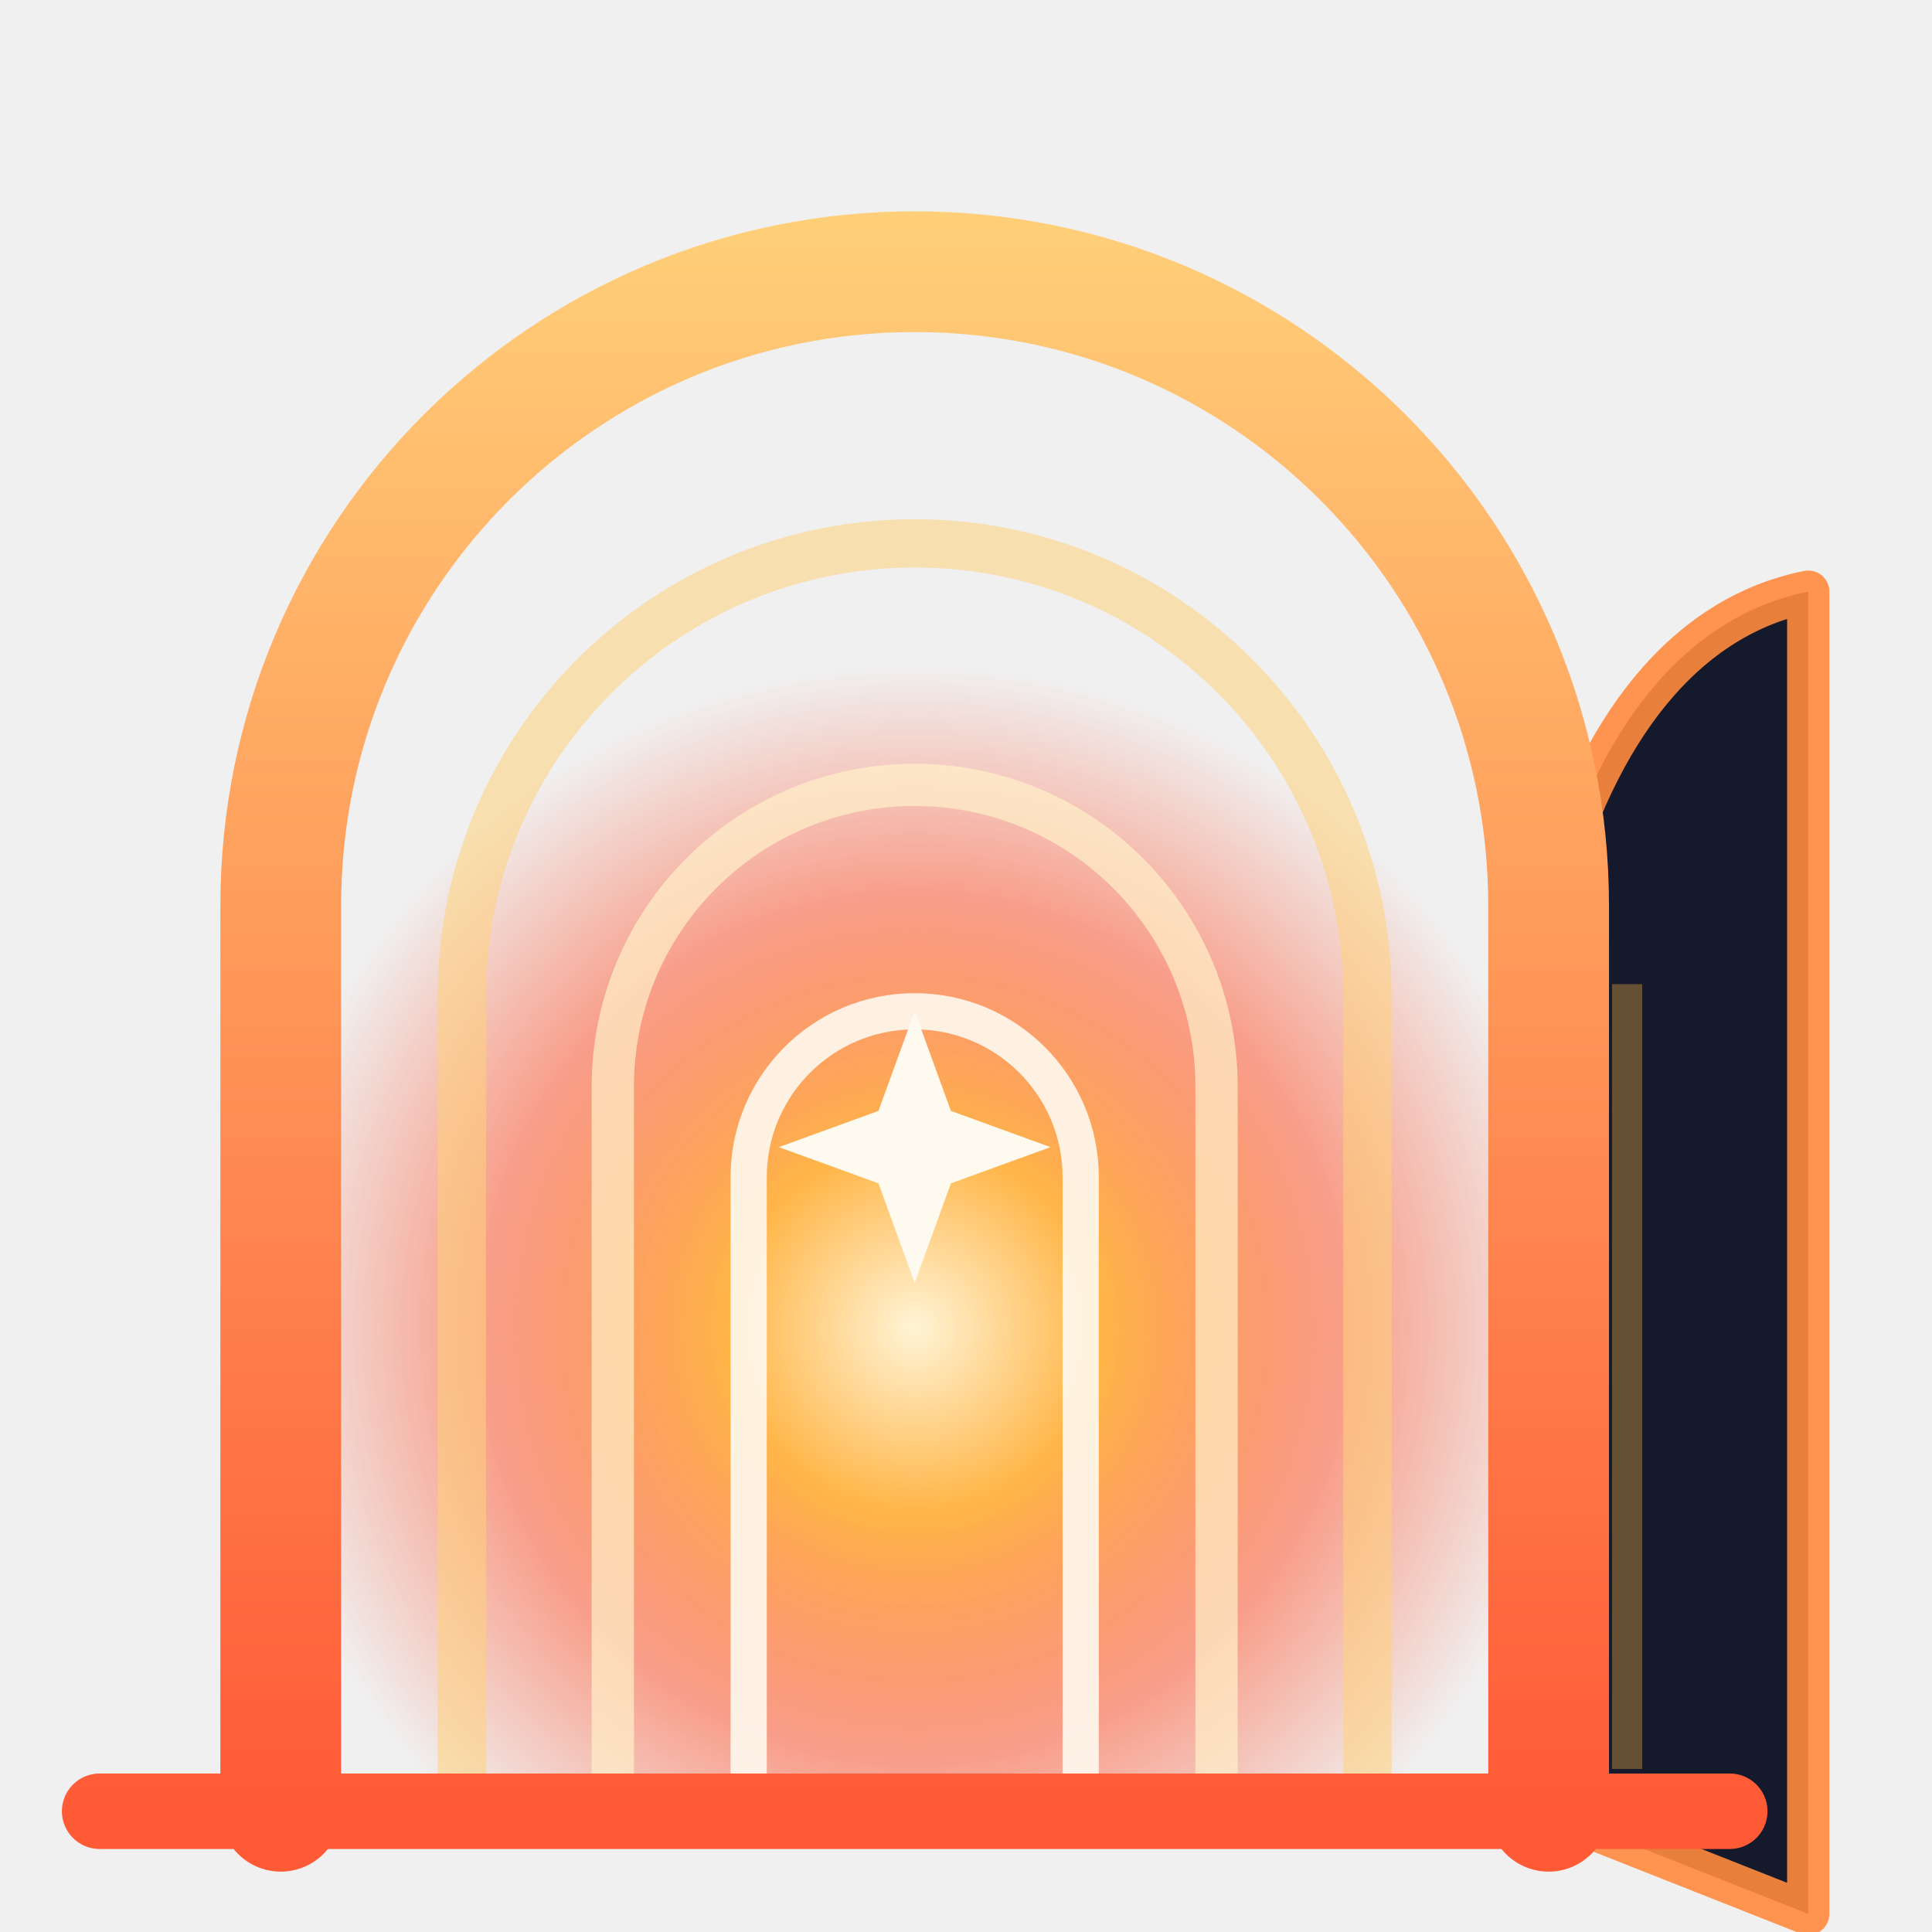
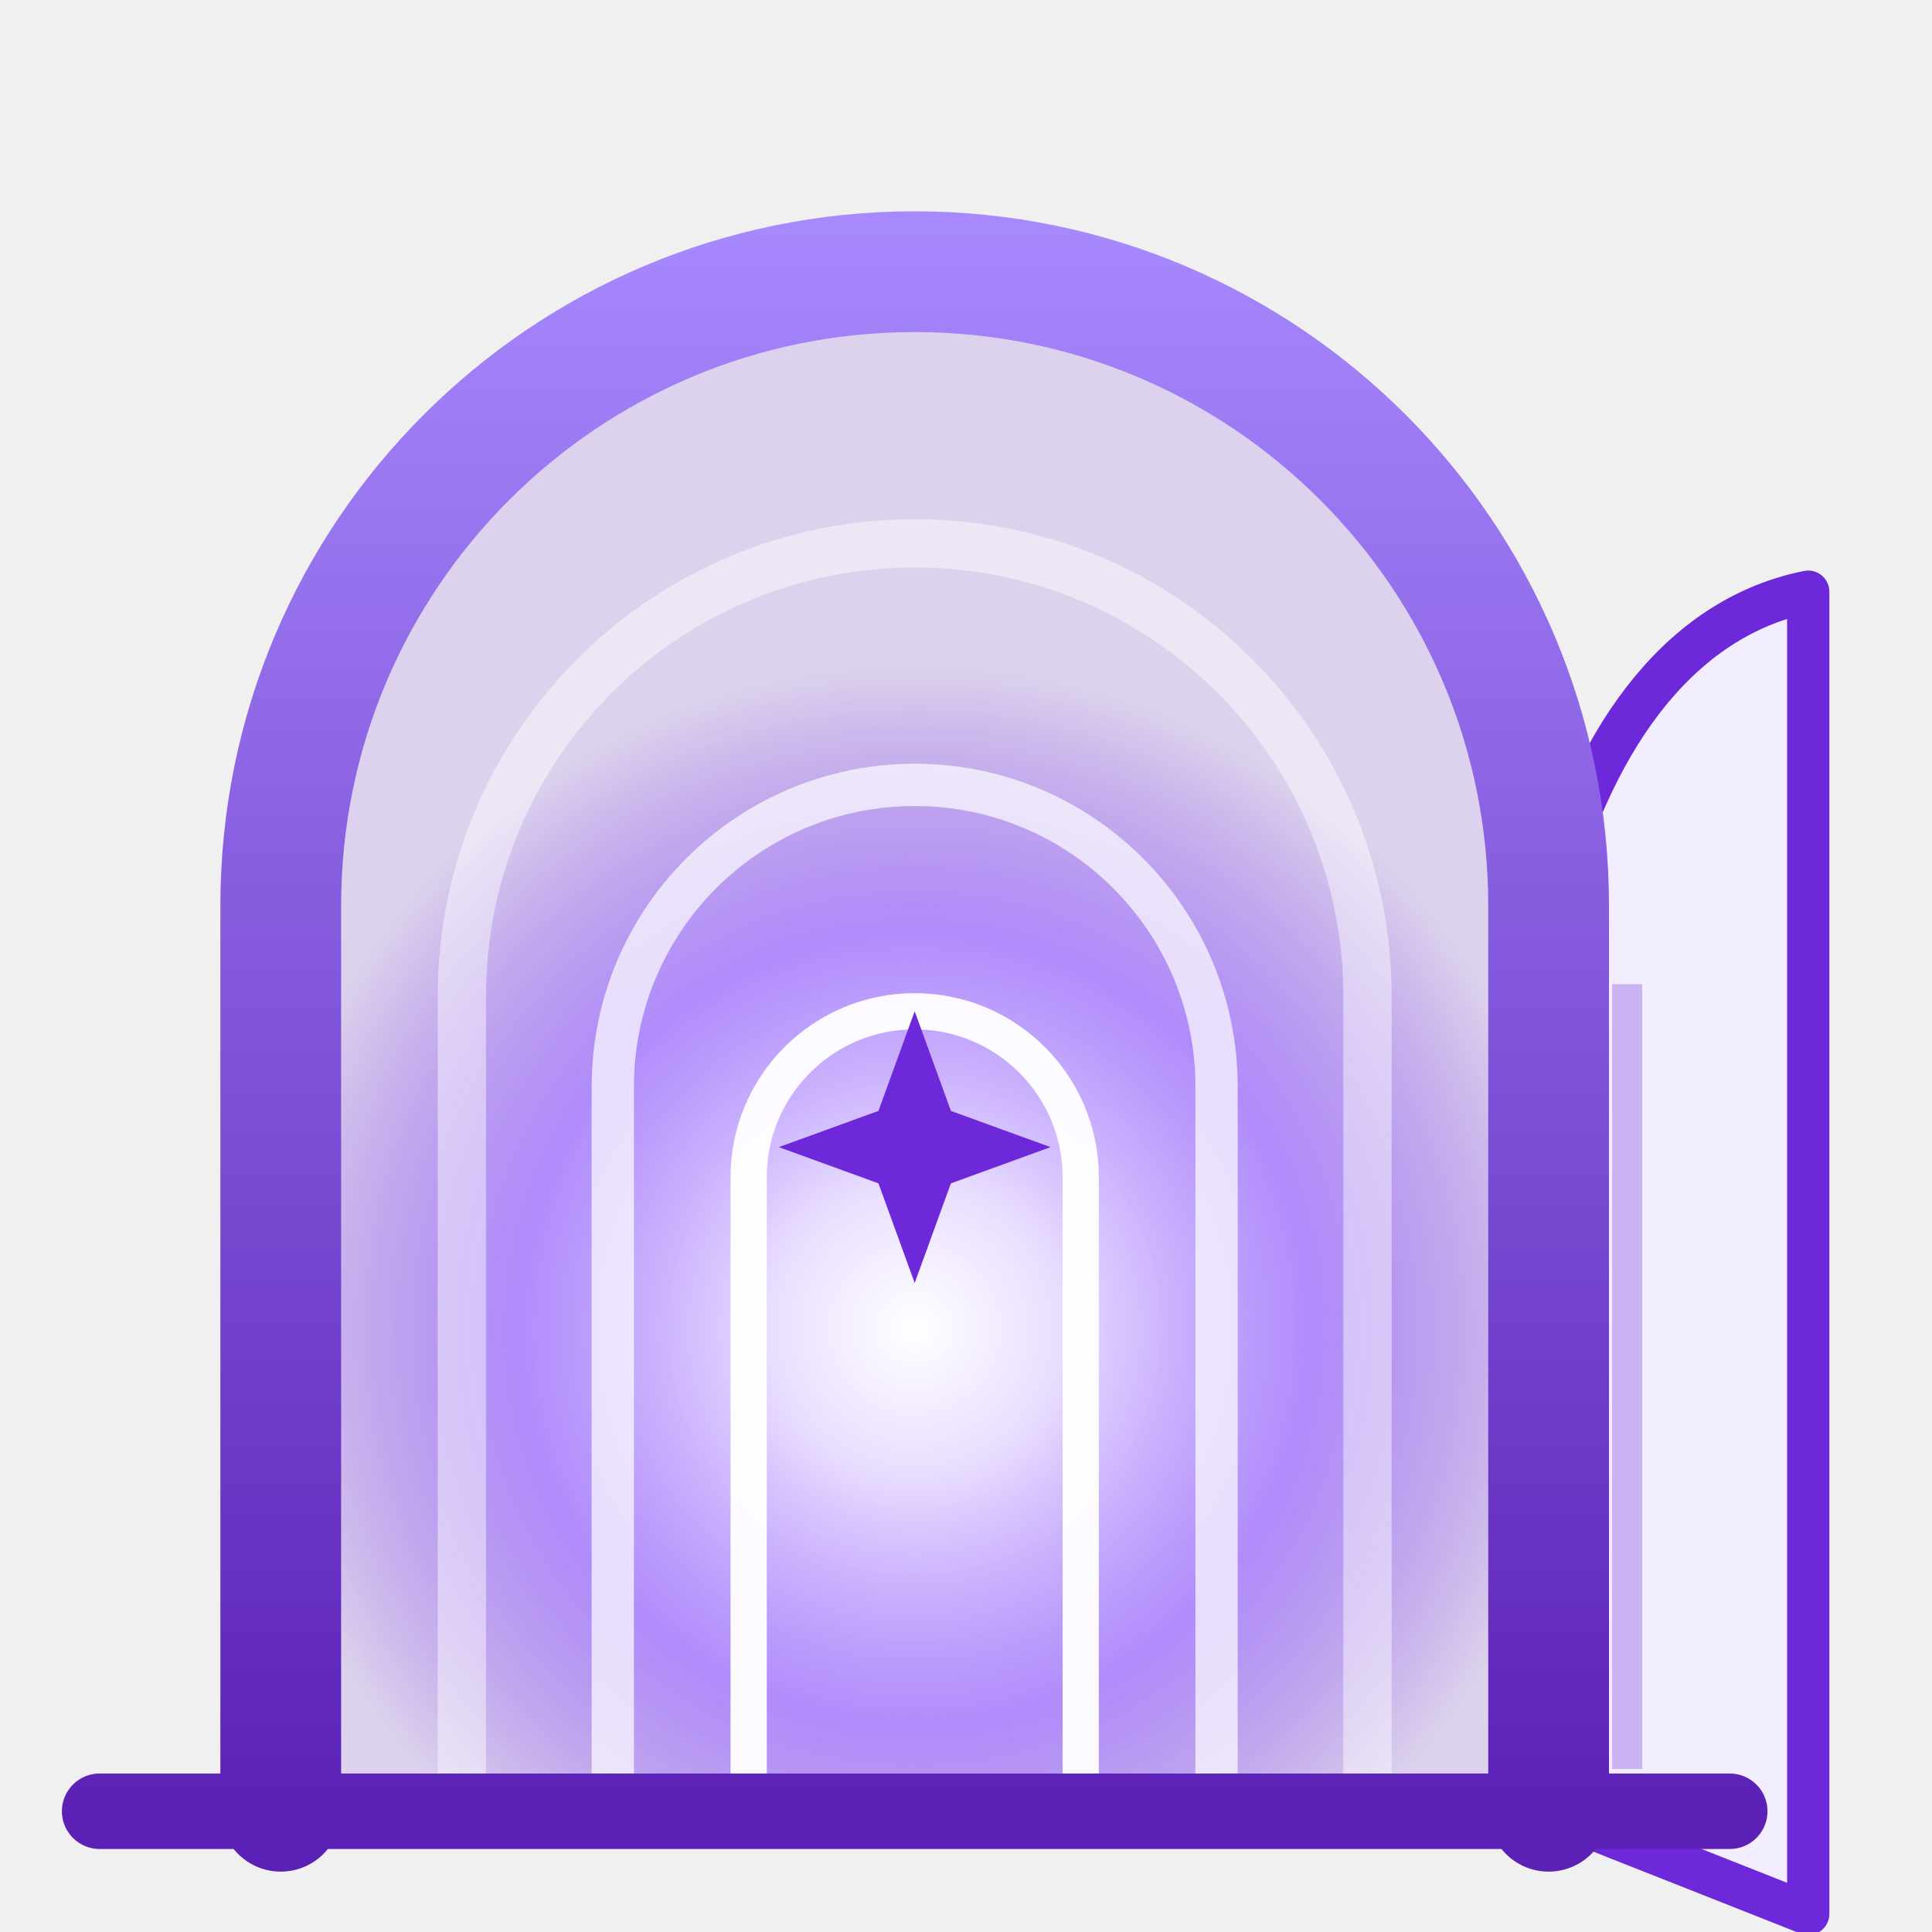
<svg xmlns="http://www.w3.org/2000/svg" viewBox="1.7 0 64 64" fill="none" role="img" aria-label="OpenGate">
  <defs>
    <radialGradient id="og-core" cx="32" cy="44" r="22" gradientUnits="userSpaceOnUse">
-       <stop offset="0" stop-color="#fff4d6" />
-       <stop offset="0.28" stop-color="#ffb547" />
-       <stop offset="0.65" stop-color="#ff5a36" stop-opacity="0.55" />
-       <stop offset="1" stop-color="#ff5a36" stop-opacity="0" />
+       <stop offset="0" stop-color="#ffffff" />
+       <stop offset="0.22" stop-color="#e9ddff" />
+       <stop offset="0.6" stop-color="#9b6bff" stop-opacity="0.75" />
+       <stop offset="1" stop-color="#6d28d9" stop-opacity="0.15" />
    </radialGradient>
    <linearGradient id="og-ring" x1="32" y1="6" x2="32" y2="60" gradientUnits="userSpaceOnUse">
-       <stop offset="0" stop-color="#ffd27a" />
-       <stop offset="1" stop-color="#ff5a36" />
+       <stop offset="0" stop-color="#a98bff" />
+       <stop offset="1" stop-color="#5b21b6" />
    </linearGradient>
    <clipPath id="og-door">
      <path d="M11 60V30a21 21 0 0 1 42 0v30z" />
    </clipPath>
  </defs>
  <g clip-path="url(#og-door)">
-     <rect width="64" height="64" fill="url(#og-core)" />
-     <path d="M17 60V33a15 15 0 0 1 30 0v27" stroke="#ffd27a" stroke-opacity=".55" stroke-width="1.6" />
-     <path d="M22 60V36a10 10 0 0 1 20 0v24" stroke="#fff1c9" stroke-opacity=".7" stroke-width="1.4" />
-     <path d="M26.5 60V39a5.5 5.5 0 0 1 11 0v21" stroke="#fffaf0" stroke-opacity=".9" stroke-width="1.2" />
+     <rect width="66" height="64" fill="url(#og-core)" />
+     <path d="M17 60V33a15 15 0 0 1 30 0v27" stroke="#ffffff" stroke-opacity=".45" stroke-width="1.6" />
+     <path d="M22 60V36a10 10 0 0 1 20 0v24" stroke="#ffffff" stroke-opacity=".7" stroke-width="1.4" />
+     <path d="M26.5 60V39a5.5 5.5 0 0 1 11 0v21" stroke="#ffffff" stroke-opacity=".95" stroke-width="1.2" />
  </g>
-   <path d="M53 60V30c1.6-6 4.6-9.6 8.6-10.4V63.4z" fill="#141a2b" stroke="#ff8a3d" stroke-opacity=".9" stroke-width="1.4" stroke-linejoin="round" />
-   <path d="M55.6 58.6V32.6" stroke="#ffb547" stroke-opacity=".35" stroke-width="1" />
+   <path d="M53 60V30c1.6-6 4.6-9.6 8.6-10.4V63.4z" fill="#f3eeff" stroke="#6d28d9" stroke-width="1.4" stroke-linejoin="round" />
+   <path d="M55.6 58.6V32.6" stroke="#6d28d9" stroke-opacity=".3" stroke-width="1" />
  <path d="M11 60V30a21 21 0 0 1 42 0v30" stroke="url(#og-ring)" stroke-width="4" stroke-linecap="round" />
  <path d="M5 60h54" stroke="url(#og-ring)" stroke-width="2.5" stroke-linecap="round" />
-   <path d="M32 33.5l1.2 3.3 3.3 1.2-3.3 1.2-1.2 3.3-1.2-3.3-3.3-1.2 3.3-1.2z" fill="#fffaf0" />
+   <path d="M32 33.5l1.2 3.3 3.3 1.2-3.3 1.2-1.2 3.3-1.2-3.3-3.3-1.2 3.3-1.2z" fill="#6d28d9" />
</svg>
